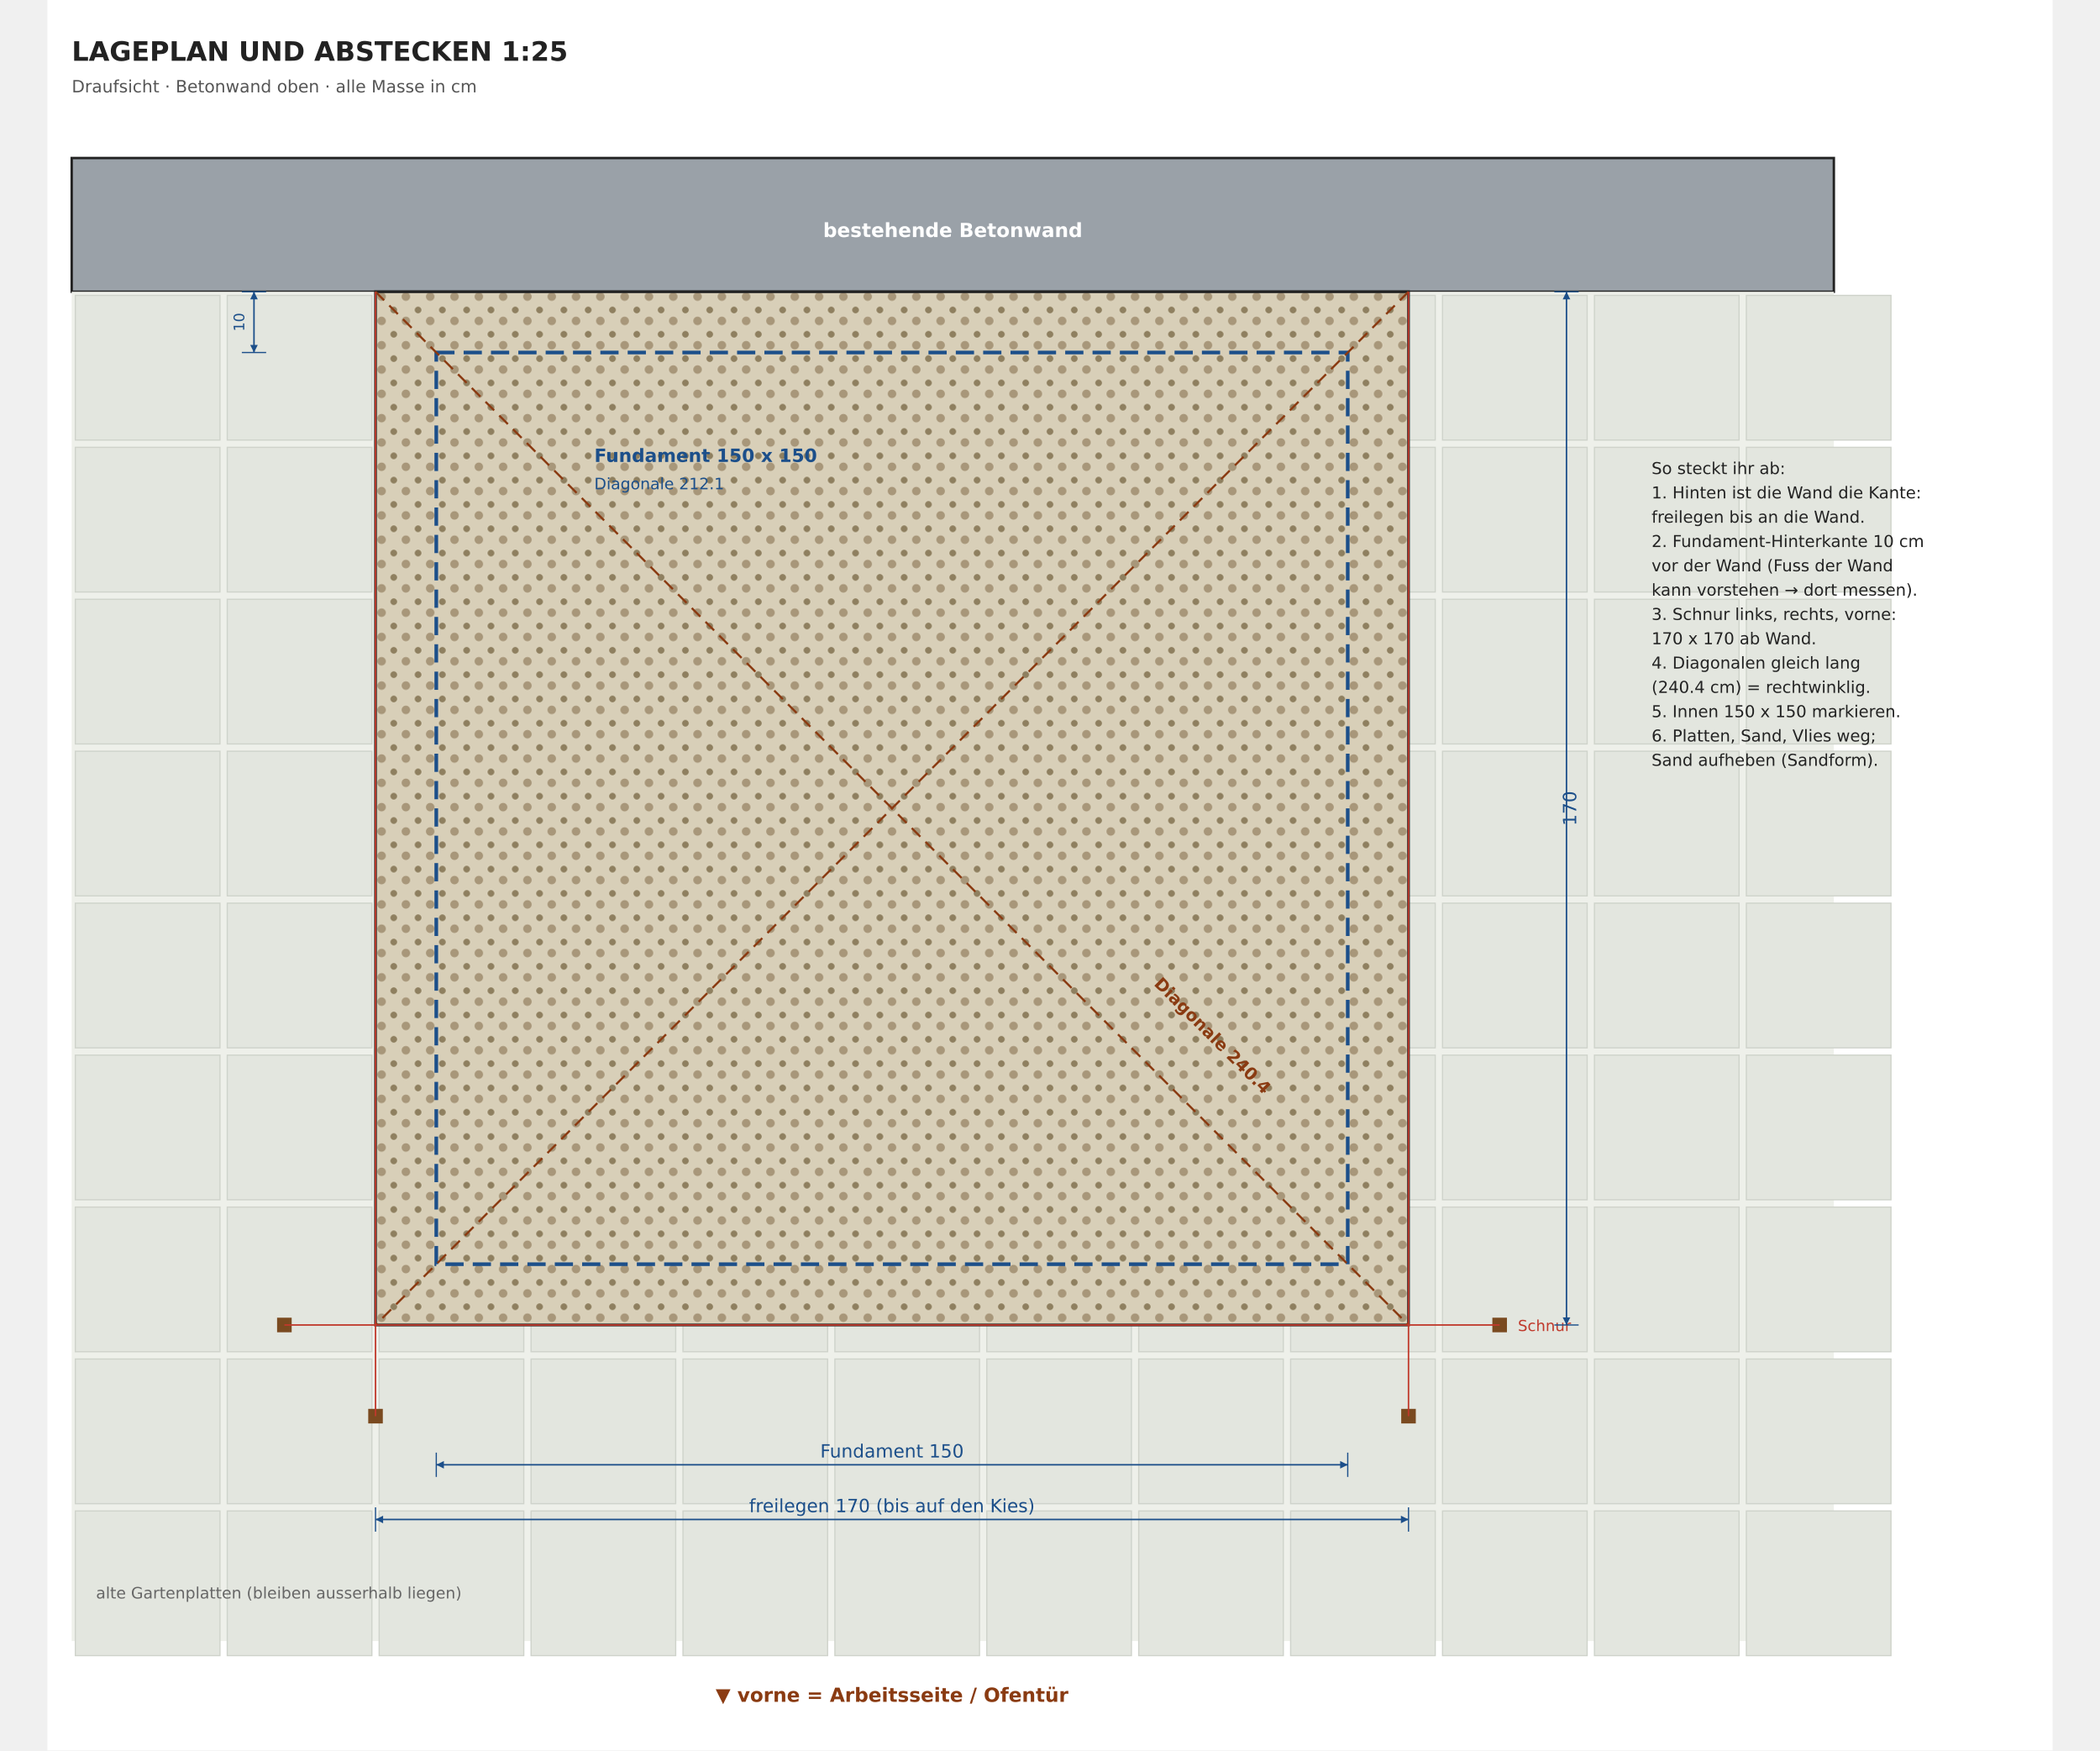
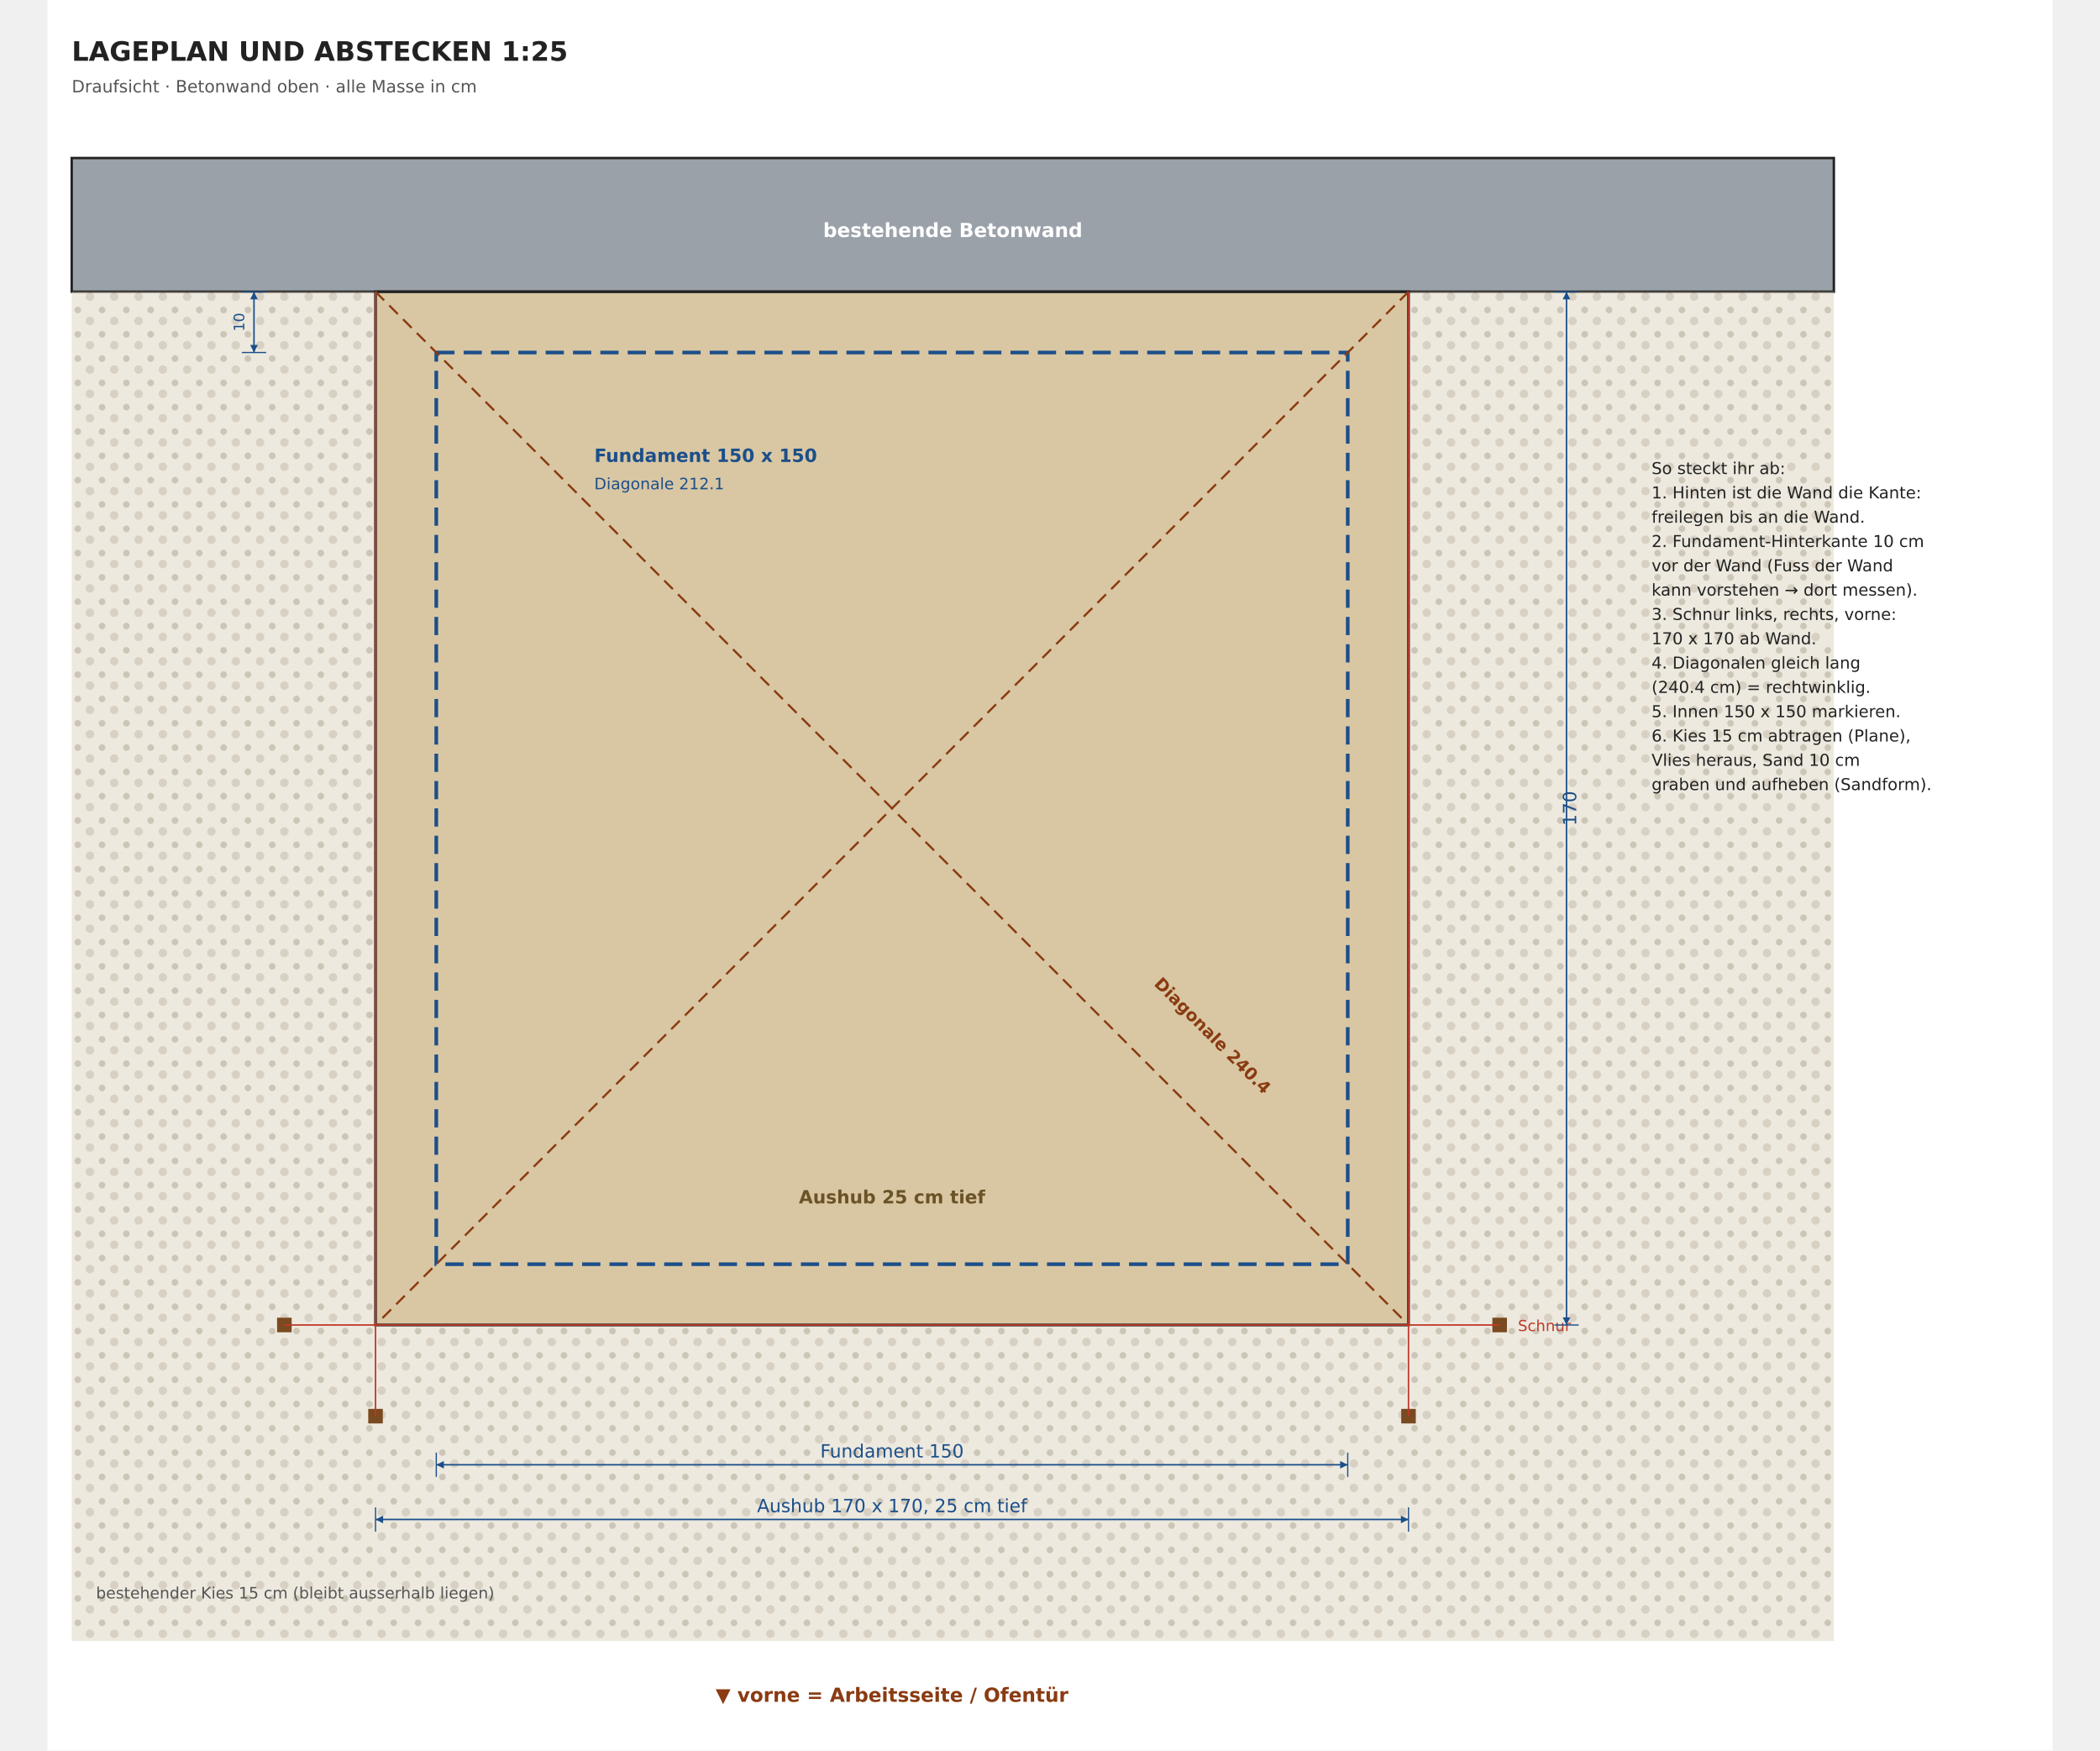
<svg xmlns="http://www.w3.org/2000/svg" width="1200" height="1000" viewBox="-64 -58 330 288" font-family="DejaVu Sans, Arial, sans-serif">
  <defs>
    <pattern id="pKies" width="4" height="4" patternUnits="userSpaceOnUse">
      <rect width="4" height="4" fill="#d8cfb8" />
      <circle cx="1" cy="1" r="0.55" fill="#8f8060" />
      <circle cx="3" cy="2.8" r="0.7" fill="#a8977a" />
    </pattern>
    <pattern id="pBeton" width="6" height="6" patternUnits="userSpaceOnUse">
      <rect width="6" height="6" fill="#c9cdd2" />
      <circle cx="1.5" cy="2" r="0.35" fill="#7d838b" />
      <circle cx="4.3" cy="4.5" r="0.5" fill="#8c929a" />
      <path d="M3.5 1 l0.7 0.6 l-0.9 0.2z" fill="#7d838b" />
    </pattern>
    <pattern id="pSchal" width="5" height="5" patternUnits="userSpaceOnUse" patternTransform="rotate(45)">
      <rect width="5" height="5" fill="#b9bfc6" />
      <line x1="0" y1="0" x2="0" y2="5" stroke="#6d747c" stroke-width="0.5" />
    </pattern>
    <pattern id="pPerlit" width="4" height="4" patternUnits="userSpaceOnUse">
      <rect width="4" height="4" fill="#f3e7b3" />
      <circle cx="2" cy="2" r="0.45" fill="#fffaf0" stroke="#c8b46a" stroke-width="0.15" />
    </pattern>
    <pattern id="pIso" width="4" height="4" patternUnits="userSpaceOnUse">
      <rect width="4" height="4" fill="#f6edc9" />
      <circle cx="1" cy="3" r="0.4" fill="#fffaf0" stroke="#c8b46a" stroke-width="0.12" />
      <circle cx="3" cy="1" r="0.4" fill="#fffaf0" stroke="#c8b46a" stroke-width="0.12" />
    </pattern>
    <pattern id="pErde" width="6" height="6" patternUnits="userSpaceOnUse">
      <rect width="6" height="6" fill="#cdb48f" />
      <path d="M0 6 L6 0" stroke="#a0855f" stroke-width="0.4" />
    </pattern>
    <marker id="arr" viewBox="0 0 10 10" refX="10" refY="5" markerWidth="5" markerHeight="5" orient="auto-start-reverse">
      <path d="M0 0 L10 5 L0 10 z" fill="#1c4f8a" />
    </marker>
  </defs>
  <rect x="-64" y="-58" width="330" height="288" fill="#ffffff" />
  <rect x="-60.00" y="-32.00" width="290.00" height="22.00" fill="#9aa1a8" stroke="#222" stroke-width="0.4" />
  <text x="85.00" y="-19.00" font-size="3.2" text-anchor="middle" fill="#fff" font-weight="bold">bestehende Betonwand</text>
-   <rect x="-60.00" y="-10.00" width="290.00" height="222.00" fill="#eef0ea" stroke="none" stroke-width="0" />
-   <rect x="-59.40" y="-9.40" width="23.80" height="23.80" fill="#e3e6df" stroke="#cfd3cb" stroke-width="0.2" />
-   <rect x="-59.40" y="15.60" width="23.80" height="23.80" fill="#e3e6df" stroke="#cfd3cb" stroke-width="0.2" />
-   <rect x="-59.40" y="40.60" width="23.80" height="23.80" fill="#e3e6df" stroke="#cfd3cb" stroke-width="0.2" />
-   <rect x="-59.40" y="65.60" width="23.80" height="23.80" fill="#e3e6df" stroke="#cfd3cb" stroke-width="0.2" />
-   <rect x="-59.40" y="90.60" width="23.80" height="23.80" fill="#e3e6df" stroke="#cfd3cb" stroke-width="0.2" />
-   <rect x="-59.40" y="115.60" width="23.80" height="23.80" fill="#e3e6df" stroke="#cfd3cb" stroke-width="0.2" />
-   <rect x="-59.40" y="140.60" width="23.80" height="23.80" fill="#e3e6df" stroke="#cfd3cb" stroke-width="0.2" />
-   <rect x="-59.40" y="165.60" width="23.80" height="23.80" fill="#e3e6df" stroke="#cfd3cb" stroke-width="0.2" />
-   <rect x="-59.40" y="190.60" width="23.80" height="23.80" fill="#e3e6df" stroke="#cfd3cb" stroke-width="0.2" />
-   <rect x="-34.40" y="-9.40" width="23.80" height="23.80" fill="#e3e6df" stroke="#cfd3cb" stroke-width="0.2" />
-   <rect x="-34.40" y="15.60" width="23.80" height="23.80" fill="#e3e6df" stroke="#cfd3cb" stroke-width="0.2" />
-   <rect x="-34.40" y="40.60" width="23.80" height="23.80" fill="#e3e6df" stroke="#cfd3cb" stroke-width="0.2" />
-   <rect x="-34.40" y="65.60" width="23.80" height="23.80" fill="#e3e6df" stroke="#cfd3cb" stroke-width="0.2" />
-   <rect x="-34.40" y="90.60" width="23.80" height="23.80" fill="#e3e6df" stroke="#cfd3cb" stroke-width="0.2" />
-   <rect x="-34.40" y="115.60" width="23.80" height="23.80" fill="#e3e6df" stroke="#cfd3cb" stroke-width="0.2" />
-   <rect x="-34.40" y="140.60" width="23.80" height="23.80" fill="#e3e6df" stroke="#cfd3cb" stroke-width="0.2" />
-   <rect x="-34.40" y="165.60" width="23.80" height="23.80" fill="#e3e6df" stroke="#cfd3cb" stroke-width="0.2" />
-   <rect x="-34.40" y="190.60" width="23.80" height="23.80" fill="#e3e6df" stroke="#cfd3cb" stroke-width="0.2" />
-   <rect x="-9.40" y="-9.40" width="23.80" height="23.80" fill="#e3e6df" stroke="#cfd3cb" stroke-width="0.2" />
-   <rect x="-9.40" y="15.60" width="23.80" height="23.80" fill="#e3e6df" stroke="#cfd3cb" stroke-width="0.2" />
-   <rect x="-9.40" y="40.60" width="23.80" height="23.80" fill="#e3e6df" stroke="#cfd3cb" stroke-width="0.2" />
-   <rect x="-9.40" y="65.60" width="23.80" height="23.80" fill="#e3e6df" stroke="#cfd3cb" stroke-width="0.2" />
-   <rect x="-9.40" y="90.60" width="23.80" height="23.80" fill="#e3e6df" stroke="#cfd3cb" stroke-width="0.2" />
-   <rect x="-9.40" y="115.60" width="23.80" height="23.80" fill="#e3e6df" stroke="#cfd3cb" stroke-width="0.2" />
-   <rect x="-9.40" y="140.60" width="23.80" height="23.80" fill="#e3e6df" stroke="#cfd3cb" stroke-width="0.2" />
-   <rect x="-9.40" y="165.60" width="23.80" height="23.80" fill="#e3e6df" stroke="#cfd3cb" stroke-width="0.2" />
-   <rect x="-9.40" y="190.60" width="23.80" height="23.80" fill="#e3e6df" stroke="#cfd3cb" stroke-width="0.2" />
-   <rect x="15.60" y="-9.40" width="23.80" height="23.80" fill="#e3e6df" stroke="#cfd3cb" stroke-width="0.2" />
-   <rect x="15.60" y="15.60" width="23.80" height="23.80" fill="#e3e6df" stroke="#cfd3cb" stroke-width="0.2" />
-   <rect x="15.60" y="40.60" width="23.80" height="23.80" fill="#e3e6df" stroke="#cfd3cb" stroke-width="0.2" />
-   <rect x="15.60" y="65.60" width="23.80" height="23.80" fill="#e3e6df" stroke="#cfd3cb" stroke-width="0.2" />
-   <rect x="15.60" y="90.60" width="23.80" height="23.80" fill="#e3e6df" stroke="#cfd3cb" stroke-width="0.2" />
-   <rect x="15.60" y="115.60" width="23.80" height="23.80" fill="#e3e6df" stroke="#cfd3cb" stroke-width="0.2" />
-   <rect x="15.60" y="140.60" width="23.80" height="23.80" fill="#e3e6df" stroke="#cfd3cb" stroke-width="0.2" />
-   <rect x="15.60" y="165.60" width="23.80" height="23.80" fill="#e3e6df" stroke="#cfd3cb" stroke-width="0.2" />
-   <rect x="15.60" y="190.60" width="23.80" height="23.80" fill="#e3e6df" stroke="#cfd3cb" stroke-width="0.2" />
-   <rect x="40.60" y="-9.40" width="23.80" height="23.80" fill="#e3e6df" stroke="#cfd3cb" stroke-width="0.2" />
-   <rect x="40.60" y="15.60" width="23.80" height="23.80" fill="#e3e6df" stroke="#cfd3cb" stroke-width="0.2" />
-   <rect x="40.60" y="40.60" width="23.80" height="23.80" fill="#e3e6df" stroke="#cfd3cb" stroke-width="0.2" />
-   <rect x="40.60" y="65.60" width="23.80" height="23.80" fill="#e3e6df" stroke="#cfd3cb" stroke-width="0.2" />
-   <rect x="40.60" y="90.60" width="23.80" height="23.80" fill="#e3e6df" stroke="#cfd3cb" stroke-width="0.2" />
-   <rect x="40.60" y="115.60" width="23.80" height="23.80" fill="#e3e6df" stroke="#cfd3cb" stroke-width="0.2" />
-   <rect x="40.60" y="140.60" width="23.80" height="23.80" fill="#e3e6df" stroke="#cfd3cb" stroke-width="0.2" />
-   <rect x="40.60" y="165.60" width="23.80" height="23.80" fill="#e3e6df" stroke="#cfd3cb" stroke-width="0.2" />
-   <rect x="40.60" y="190.60" width="23.80" height="23.80" fill="#e3e6df" stroke="#cfd3cb" stroke-width="0.2" />
-   <rect x="65.60" y="-9.40" width="23.80" height="23.80" fill="#e3e6df" stroke="#cfd3cb" stroke-width="0.2" />
-   <rect x="65.60" y="15.60" width="23.80" height="23.80" fill="#e3e6df" stroke="#cfd3cb" stroke-width="0.2" />
-   <rect x="65.60" y="40.60" width="23.80" height="23.80" fill="#e3e6df" stroke="#cfd3cb" stroke-width="0.2" />
-   <rect x="65.60" y="65.60" width="23.80" height="23.80" fill="#e3e6df" stroke="#cfd3cb" stroke-width="0.2" />
-   <rect x="65.60" y="90.60" width="23.80" height="23.80" fill="#e3e6df" stroke="#cfd3cb" stroke-width="0.2" />
-   <rect x="65.60" y="115.60" width="23.80" height="23.80" fill="#e3e6df" stroke="#cfd3cb" stroke-width="0.2" />
-   <rect x="65.60" y="140.60" width="23.80" height="23.80" fill="#e3e6df" stroke="#cfd3cb" stroke-width="0.2" />
-   <rect x="65.60" y="165.60" width="23.80" height="23.80" fill="#e3e6df" stroke="#cfd3cb" stroke-width="0.2" />
-   <rect x="65.60" y="190.60" width="23.80" height="23.80" fill="#e3e6df" stroke="#cfd3cb" stroke-width="0.2" />
-   <rect x="90.60" y="-9.40" width="23.80" height="23.80" fill="#e3e6df" stroke="#cfd3cb" stroke-width="0.2" />
-   <rect x="90.60" y="15.60" width="23.80" height="23.80" fill="#e3e6df" stroke="#cfd3cb" stroke-width="0.2" />
-   <rect x="90.60" y="40.60" width="23.80" height="23.80" fill="#e3e6df" stroke="#cfd3cb" stroke-width="0.2" />
-   <rect x="90.60" y="65.60" width="23.80" height="23.80" fill="#e3e6df" stroke="#cfd3cb" stroke-width="0.2" />
-   <rect x="90.60" y="90.60" width="23.80" height="23.80" fill="#e3e6df" stroke="#cfd3cb" stroke-width="0.2" />
-   <rect x="90.60" y="115.60" width="23.80" height="23.80" fill="#e3e6df" stroke="#cfd3cb" stroke-width="0.2" />
-   <rect x="90.60" y="140.60" width="23.80" height="23.80" fill="#e3e6df" stroke="#cfd3cb" stroke-width="0.2" />
-   <rect x="90.60" y="165.60" width="23.80" height="23.80" fill="#e3e6df" stroke="#cfd3cb" stroke-width="0.2" />
-   <rect x="90.60" y="190.60" width="23.80" height="23.80" fill="#e3e6df" stroke="#cfd3cb" stroke-width="0.2" />
-   <rect x="115.60" y="-9.40" width="23.80" height="23.80" fill="#e3e6df" stroke="#cfd3cb" stroke-width="0.2" />
-   <rect x="115.60" y="15.60" width="23.80" height="23.80" fill="#e3e6df" stroke="#cfd3cb" stroke-width="0.2" />
-   <rect x="115.60" y="40.60" width="23.80" height="23.80" fill="#e3e6df" stroke="#cfd3cb" stroke-width="0.2" />
-   <rect x="115.60" y="65.60" width="23.80" height="23.80" fill="#e3e6df" stroke="#cfd3cb" stroke-width="0.2" />
-   <rect x="115.60" y="90.60" width="23.80" height="23.80" fill="#e3e6df" stroke="#cfd3cb" stroke-width="0.2" />
-   <rect x="115.60" y="115.60" width="23.80" height="23.80" fill="#e3e6df" stroke="#cfd3cb" stroke-width="0.2" />
-   <rect x="115.60" y="140.60" width="23.80" height="23.80" fill="#e3e6df" stroke="#cfd3cb" stroke-width="0.2" />
-   <rect x="115.60" y="165.60" width="23.80" height="23.80" fill="#e3e6df" stroke="#cfd3cb" stroke-width="0.2" />
-   <rect x="115.60" y="190.60" width="23.80" height="23.80" fill="#e3e6df" stroke="#cfd3cb" stroke-width="0.2" />
-   <rect x="140.60" y="-9.40" width="23.80" height="23.80" fill="#e3e6df" stroke="#cfd3cb" stroke-width="0.2" />
-   <rect x="140.60" y="15.60" width="23.80" height="23.80" fill="#e3e6df" stroke="#cfd3cb" stroke-width="0.2" />
-   <rect x="140.60" y="40.60" width="23.80" height="23.80" fill="#e3e6df" stroke="#cfd3cb" stroke-width="0.2" />
-   <rect x="140.60" y="65.60" width="23.80" height="23.80" fill="#e3e6df" stroke="#cfd3cb" stroke-width="0.2" />
-   <rect x="140.60" y="90.60" width="23.80" height="23.80" fill="#e3e6df" stroke="#cfd3cb" stroke-width="0.2" />
-   <rect x="140.60" y="115.60" width="23.80" height="23.80" fill="#e3e6df" stroke="#cfd3cb" stroke-width="0.2" />
-   <rect x="140.60" y="140.60" width="23.80" height="23.80" fill="#e3e6df" stroke="#cfd3cb" stroke-width="0.2" />
-   <rect x="140.60" y="165.60" width="23.80" height="23.80" fill="#e3e6df" stroke="#cfd3cb" stroke-width="0.2" />
-   <rect x="140.60" y="190.60" width="23.80" height="23.80" fill="#e3e6df" stroke="#cfd3cb" stroke-width="0.2" />
-   <rect x="165.60" y="-9.40" width="23.80" height="23.80" fill="#e3e6df" stroke="#cfd3cb" stroke-width="0.2" />
-   <rect x="165.60" y="15.60" width="23.80" height="23.80" fill="#e3e6df" stroke="#cfd3cb" stroke-width="0.2" />
-   <rect x="165.60" y="40.60" width="23.80" height="23.80" fill="#e3e6df" stroke="#cfd3cb" stroke-width="0.2" />
-   <rect x="165.60" y="65.60" width="23.80" height="23.80" fill="#e3e6df" stroke="#cfd3cb" stroke-width="0.2" />
-   <rect x="165.60" y="90.60" width="23.80" height="23.80" fill="#e3e6df" stroke="#cfd3cb" stroke-width="0.2" />
-   <rect x="165.60" y="115.60" width="23.80" height="23.80" fill="#e3e6df" stroke="#cfd3cb" stroke-width="0.2" />
-   <rect x="165.60" y="140.60" width="23.80" height="23.80" fill="#e3e6df" stroke="#cfd3cb" stroke-width="0.2" />
-   <rect x="165.60" y="165.60" width="23.80" height="23.80" fill="#e3e6df" stroke="#cfd3cb" stroke-width="0.2" />
-   <rect x="165.60" y="190.60" width="23.80" height="23.80" fill="#e3e6df" stroke="#cfd3cb" stroke-width="0.2" />
-   <rect x="190.60" y="-9.40" width="23.80" height="23.80" fill="#e3e6df" stroke="#cfd3cb" stroke-width="0.2" />
-   <rect x="190.60" y="15.60" width="23.80" height="23.80" fill="#e3e6df" stroke="#cfd3cb" stroke-width="0.2" />
-   <rect x="190.60" y="40.60" width="23.80" height="23.80" fill="#e3e6df" stroke="#cfd3cb" stroke-width="0.2" />
-   <rect x="190.60" y="65.60" width="23.80" height="23.80" fill="#e3e6df" stroke="#cfd3cb" stroke-width="0.2" />
-   <rect x="190.60" y="90.60" width="23.80" height="23.80" fill="#e3e6df" stroke="#cfd3cb" stroke-width="0.2" />
-   <rect x="190.60" y="115.60" width="23.80" height="23.80" fill="#e3e6df" stroke="#cfd3cb" stroke-width="0.2" />
-   <rect x="190.60" y="140.60" width="23.80" height="23.80" fill="#e3e6df" stroke="#cfd3cb" stroke-width="0.2" />
-   <rect x="190.60" y="165.60" width="23.80" height="23.80" fill="#e3e6df" stroke="#cfd3cb" stroke-width="0.2" />
-   <rect x="190.60" y="190.60" width="23.80" height="23.80" fill="#e3e6df" stroke="#cfd3cb" stroke-width="0.2" />
-   <rect x="215.60" y="-9.40" width="23.80" height="23.80" fill="#e3e6df" stroke="#cfd3cb" stroke-width="0.2" />
-   <rect x="215.60" y="15.60" width="23.80" height="23.80" fill="#e3e6df" stroke="#cfd3cb" stroke-width="0.2" />
-   <rect x="215.60" y="40.60" width="23.80" height="23.80" fill="#e3e6df" stroke="#cfd3cb" stroke-width="0.2" />
-   <rect x="215.60" y="65.60" width="23.80" height="23.80" fill="#e3e6df" stroke="#cfd3cb" stroke-width="0.2" />
-   <rect x="215.60" y="90.60" width="23.80" height="23.80" fill="#e3e6df" stroke="#cfd3cb" stroke-width="0.2" />
-   <rect x="215.60" y="115.60" width="23.80" height="23.80" fill="#e3e6df" stroke="#cfd3cb" stroke-width="0.2" />
-   <rect x="215.60" y="140.60" width="23.80" height="23.80" fill="#e3e6df" stroke="#cfd3cb" stroke-width="0.2" />
-   <rect x="215.60" y="165.60" width="23.80" height="23.80" fill="#e3e6df" stroke="#cfd3cb" stroke-width="0.2" />
-   <rect x="215.60" y="190.60" width="23.80" height="23.80" fill="#e3e6df" stroke="#cfd3cb" stroke-width="0.2" />
-   <text x="-56.00" y="205.00" font-size="2.6" text-anchor="start" fill="#666" font-weight="normal">alte Gartenplatten (bleiben ausserhalb liegen)</text>
-   <rect x="-10.00" y="-10.00" width="170.00" height="170.00" fill="url(#pKies)" stroke="#222" stroke-width="0.45" />
+   <rect x="-60.00" y="-10.00" width="290.00" height="222.00" fill="url(#pKies)" stroke="none" stroke-width="0" opacity="0.45" />
+   <text x="-56.00" y="205.00" font-size="2.6" text-anchor="start" fill="#555" font-weight="normal">bestehender Kies 15 cm (bleibt ausserhalb liegen)</text>
+   <rect x="-10.00" y="-10.00" width="170.00" height="170.00" fill="#d9c7a3" stroke="#222" stroke-width="0.45" />
+   <text x="75.00" y="140.00" font-size="3.0" text-anchor="middle" fill="#6b5328" font-weight="bold">Aushub 25 cm tief</text>
  <rect x="0.00" y="0.00" width="150.00" height="150.00" fill="none" stroke="#1c4f8a" stroke-width="0.6" stroke-dasharray="3 1.5" />
  <line x1="-10.00" y1="-10.00" x2="160.00" y2="160.00" stroke="#8a3b12" stroke-width="0.35" stroke-dasharray="2 1.2" />
  <line x1="160.00" y1="-10.00" x2="-10.00" y2="160.00" stroke="#8a3b12" stroke-width="0.35" stroke-dasharray="2 1.2" />
  <text x="118.00" y="104.00" font-size="2.8" text-anchor="start" fill="#8a3b12" font-weight="bold" transform="rotate(45 118.00 104.00)">Diagonale 240.4</text>
  <text x="26.00" y="18.00" font-size="3.0" text-anchor="start" fill="#1c4f8a" font-weight="bold">Fundament 150 x 150</text>
  <text x="26.00" y="22.50" font-size="2.6" text-anchor="start" fill="#1c4f8a" font-weight="normal">Diagonale 212.1</text>
  <rect x="-26.20" y="158.80" width="2.40" height="2.40" fill="#7a4a20" stroke="none" stroke-width="0.35" />
  <rect x="173.80" y="158.80" width="2.40" height="2.40" fill="#7a4a20" stroke="none" stroke-width="0.35" />
  <rect x="-11.20" y="173.80" width="2.40" height="2.40" fill="#7a4a20" stroke="none" stroke-width="0.35" />
  <rect x="158.80" y="173.80" width="2.40" height="2.40" fill="#7a4a20" stroke="none" stroke-width="0.35" />
  <line x1="-25.00" y1="160.00" x2="175.00" y2="160.00" stroke="#c0392b" stroke-width="0.25" />
  <line x1="-10.00" y1="-10.00" x2="-10.00" y2="175.00" stroke="#c0392b" stroke-width="0.25" />
  <line x1="160.00" y1="-10.00" x2="160.00" y2="175.00" stroke="#c0392b" stroke-width="0.25" />
  <text x="178.00" y="161.00" font-size="2.5" text-anchor="start" fill="#c0392b" font-weight="normal">Schnur</text>
  <line x1="-30.00" y1="-10.00" x2="-30.00" y2="0.00" stroke="#1c4f8a" stroke-width="0.25" marker-start="url(#arr)" marker-end="url(#arr)" />
  <line x1="-32.00" y1="-10.00" x2="-28.00" y2="-10.00" stroke="#1c4f8a" stroke-width="0.2" />
  <line x1="-32.00" y1="0.00" x2="-28.00" y2="0.00" stroke="#1c4f8a" stroke-width="0.2" />
  <text x="-31.60" y="-5.00" font-size="2.4" text-anchor="middle" fill="#1c4f8a" font-weight="normal" transform="rotate(-90 -31.60 -5.00)">10</text>
  <line x1="-10.00" y1="192.00" x2="160.00" y2="192.00" stroke="#1c4f8a" stroke-width="0.25" marker-start="url(#arr)" marker-end="url(#arr)" />
  <line x1="-10.00" y1="190.00" x2="-10.00" y2="194.00" stroke="#1c4f8a" stroke-width="0.2" />
  <line x1="160.00" y1="190.00" x2="160.00" y2="194.00" stroke="#1c4f8a" stroke-width="0.2" />
-   <text x="75.00" y="190.80" font-size="3.0" text-anchor="middle" fill="#1c4f8a" font-weight="normal">freilegen 170 (bis auf den Kies)</text>
+   <text x="75.00" y="190.80" font-size="3.0" text-anchor="middle" fill="#1c4f8a" font-weight="normal">Aushub 170 x 170, 25 cm tief</text>
  <line x1="0.00" y1="183.00" x2="150.00" y2="183.00" stroke="#1c4f8a" stroke-width="0.25" marker-start="url(#arr)" marker-end="url(#arr)" />
  <line x1="0.00" y1="181.00" x2="0.00" y2="185.00" stroke="#1c4f8a" stroke-width="0.2" />
  <line x1="150.00" y1="181.00" x2="150.00" y2="185.00" stroke="#1c4f8a" stroke-width="0.2" />
  <text x="75.00" y="181.80" font-size="3.0" text-anchor="middle" fill="#1c4f8a" font-weight="normal">Fundament 150</text>
  <line x1="186.00" y1="-10.00" x2="186.00" y2="160.00" stroke="#1c4f8a" stroke-width="0.25" marker-start="url(#arr)" marker-end="url(#arr)" />
  <line x1="184.00" y1="-10.00" x2="188.00" y2="-10.00" stroke="#1c4f8a" stroke-width="0.2" />
  <line x1="184.00" y1="160.00" x2="188.00" y2="160.00" stroke="#1c4f8a" stroke-width="0.2" />
  <text x="187.60" y="75.00" font-size="3.0" text-anchor="middle" fill="#1c4f8a" font-weight="normal" transform="rotate(-90 187.60 75.00)">170</text>
  <text x="75.00" y="222.00" font-size="3.2" text-anchor="middle" fill="#8a3b12" font-weight="bold">▼ vorne = Arbeitsseite / Ofentür</text>
  <text x="-60.00" y="-48.00" font-size="4.4" text-anchor="start" fill="#222" font-weight="bold">LAGEPLAN UND ABSTECKEN  1:25</text>
  <text x="-60.00" y="-42.80" font-size="2.8" text-anchor="start" fill="#555" font-weight="normal">Draufsicht · Betonwand oben · alle Masse in cm</text>
  <text x="200.00" y="20.00" font-size="2.7" text-anchor="start" fill="#222" font-weight="normal">So steckt ihr ab:</text>
  <text x="200.00" y="24.00" font-size="2.7" text-anchor="start" fill="#222" font-weight="normal">1. Hinten ist die Wand die Kante:</text>
  <text x="200.00" y="28.00" font-size="2.7" text-anchor="start" fill="#222" font-weight="normal">   freilegen bis an die Wand.</text>
  <text x="200.00" y="32.00" font-size="2.7" text-anchor="start" fill="#222" font-weight="normal">2. Fundament-Hinterkante 10 cm</text>
  <text x="200.00" y="36.00" font-size="2.7" text-anchor="start" fill="#222" font-weight="normal">   vor der Wand (Fuss der Wand</text>
  <text x="200.00" y="40.00" font-size="2.7" text-anchor="start" fill="#222" font-weight="normal">   kann vorstehen → dort messen).</text>
  <text x="200.00" y="44.00" font-size="2.7" text-anchor="start" fill="#222" font-weight="normal">3. Schnur links, rechts, vorne:</text>
  <text x="200.00" y="48.00" font-size="2.7" text-anchor="start" fill="#222" font-weight="normal">   170 x 170 ab Wand.</text>
  <text x="200.00" y="52.00" font-size="2.7" text-anchor="start" fill="#222" font-weight="normal">4. Diagonalen gleich lang</text>
  <text x="200.00" y="56.00" font-size="2.7" text-anchor="start" fill="#222" font-weight="normal">   (240.4 cm) = rechtwinklig.</text>
  <text x="200.00" y="60.00" font-size="2.7" text-anchor="start" fill="#222" font-weight="normal">5. Innen 150 x 150 markieren.</text>
-   <text x="200.00" y="64.00" font-size="2.7" text-anchor="start" fill="#222" font-weight="normal">6. Platten, Sand, Vlies weg;</text>
-   <text x="200.00" y="68.00" font-size="2.7" text-anchor="start" fill="#222" font-weight="normal">   Sand aufheben (Sandform).</text>
+   <text x="200.00" y="64.00" font-size="2.7" text-anchor="start" fill="#222" font-weight="normal">6. Kies 15 cm abtragen (Plane),</text>
+   <text x="200.00" y="68.00" font-size="2.7" text-anchor="start" fill="#222" font-weight="normal">   Vlies heraus, Sand 10 cm</text>
+   <text x="200.00" y="72.00" font-size="2.7" text-anchor="start" fill="#222" font-weight="normal">   graben und aufheben (Sandform).</text>
</svg>
